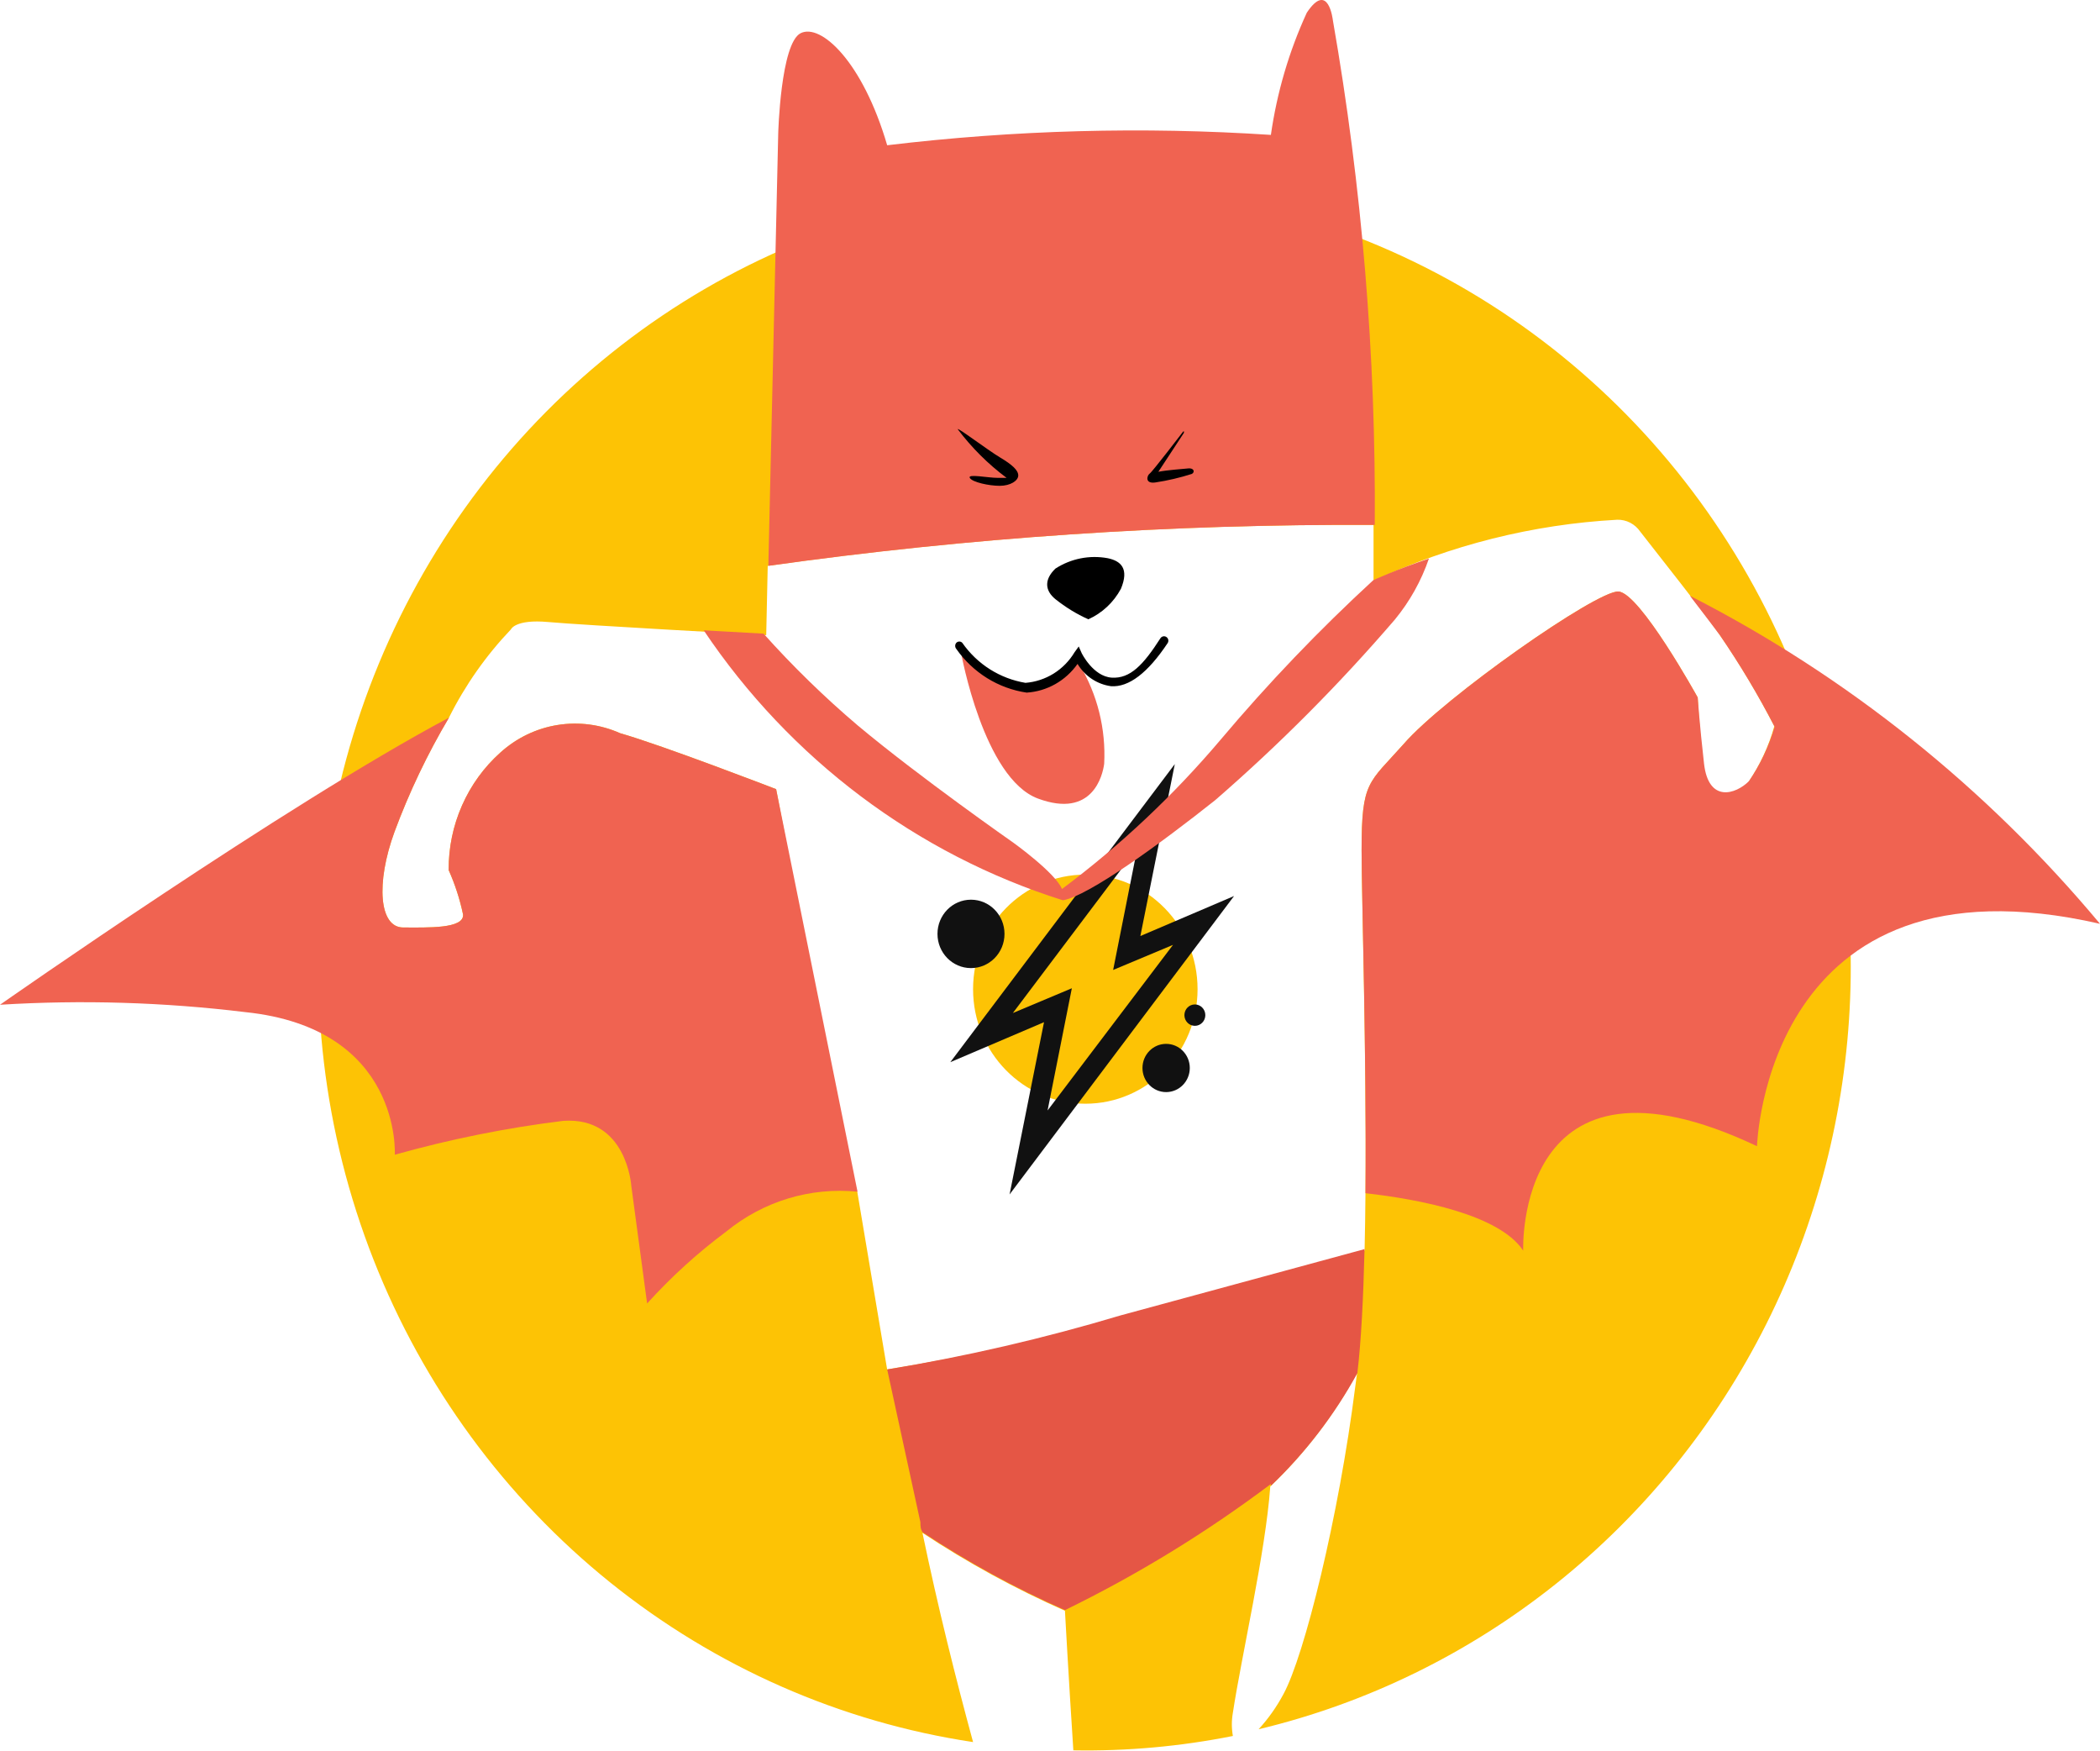
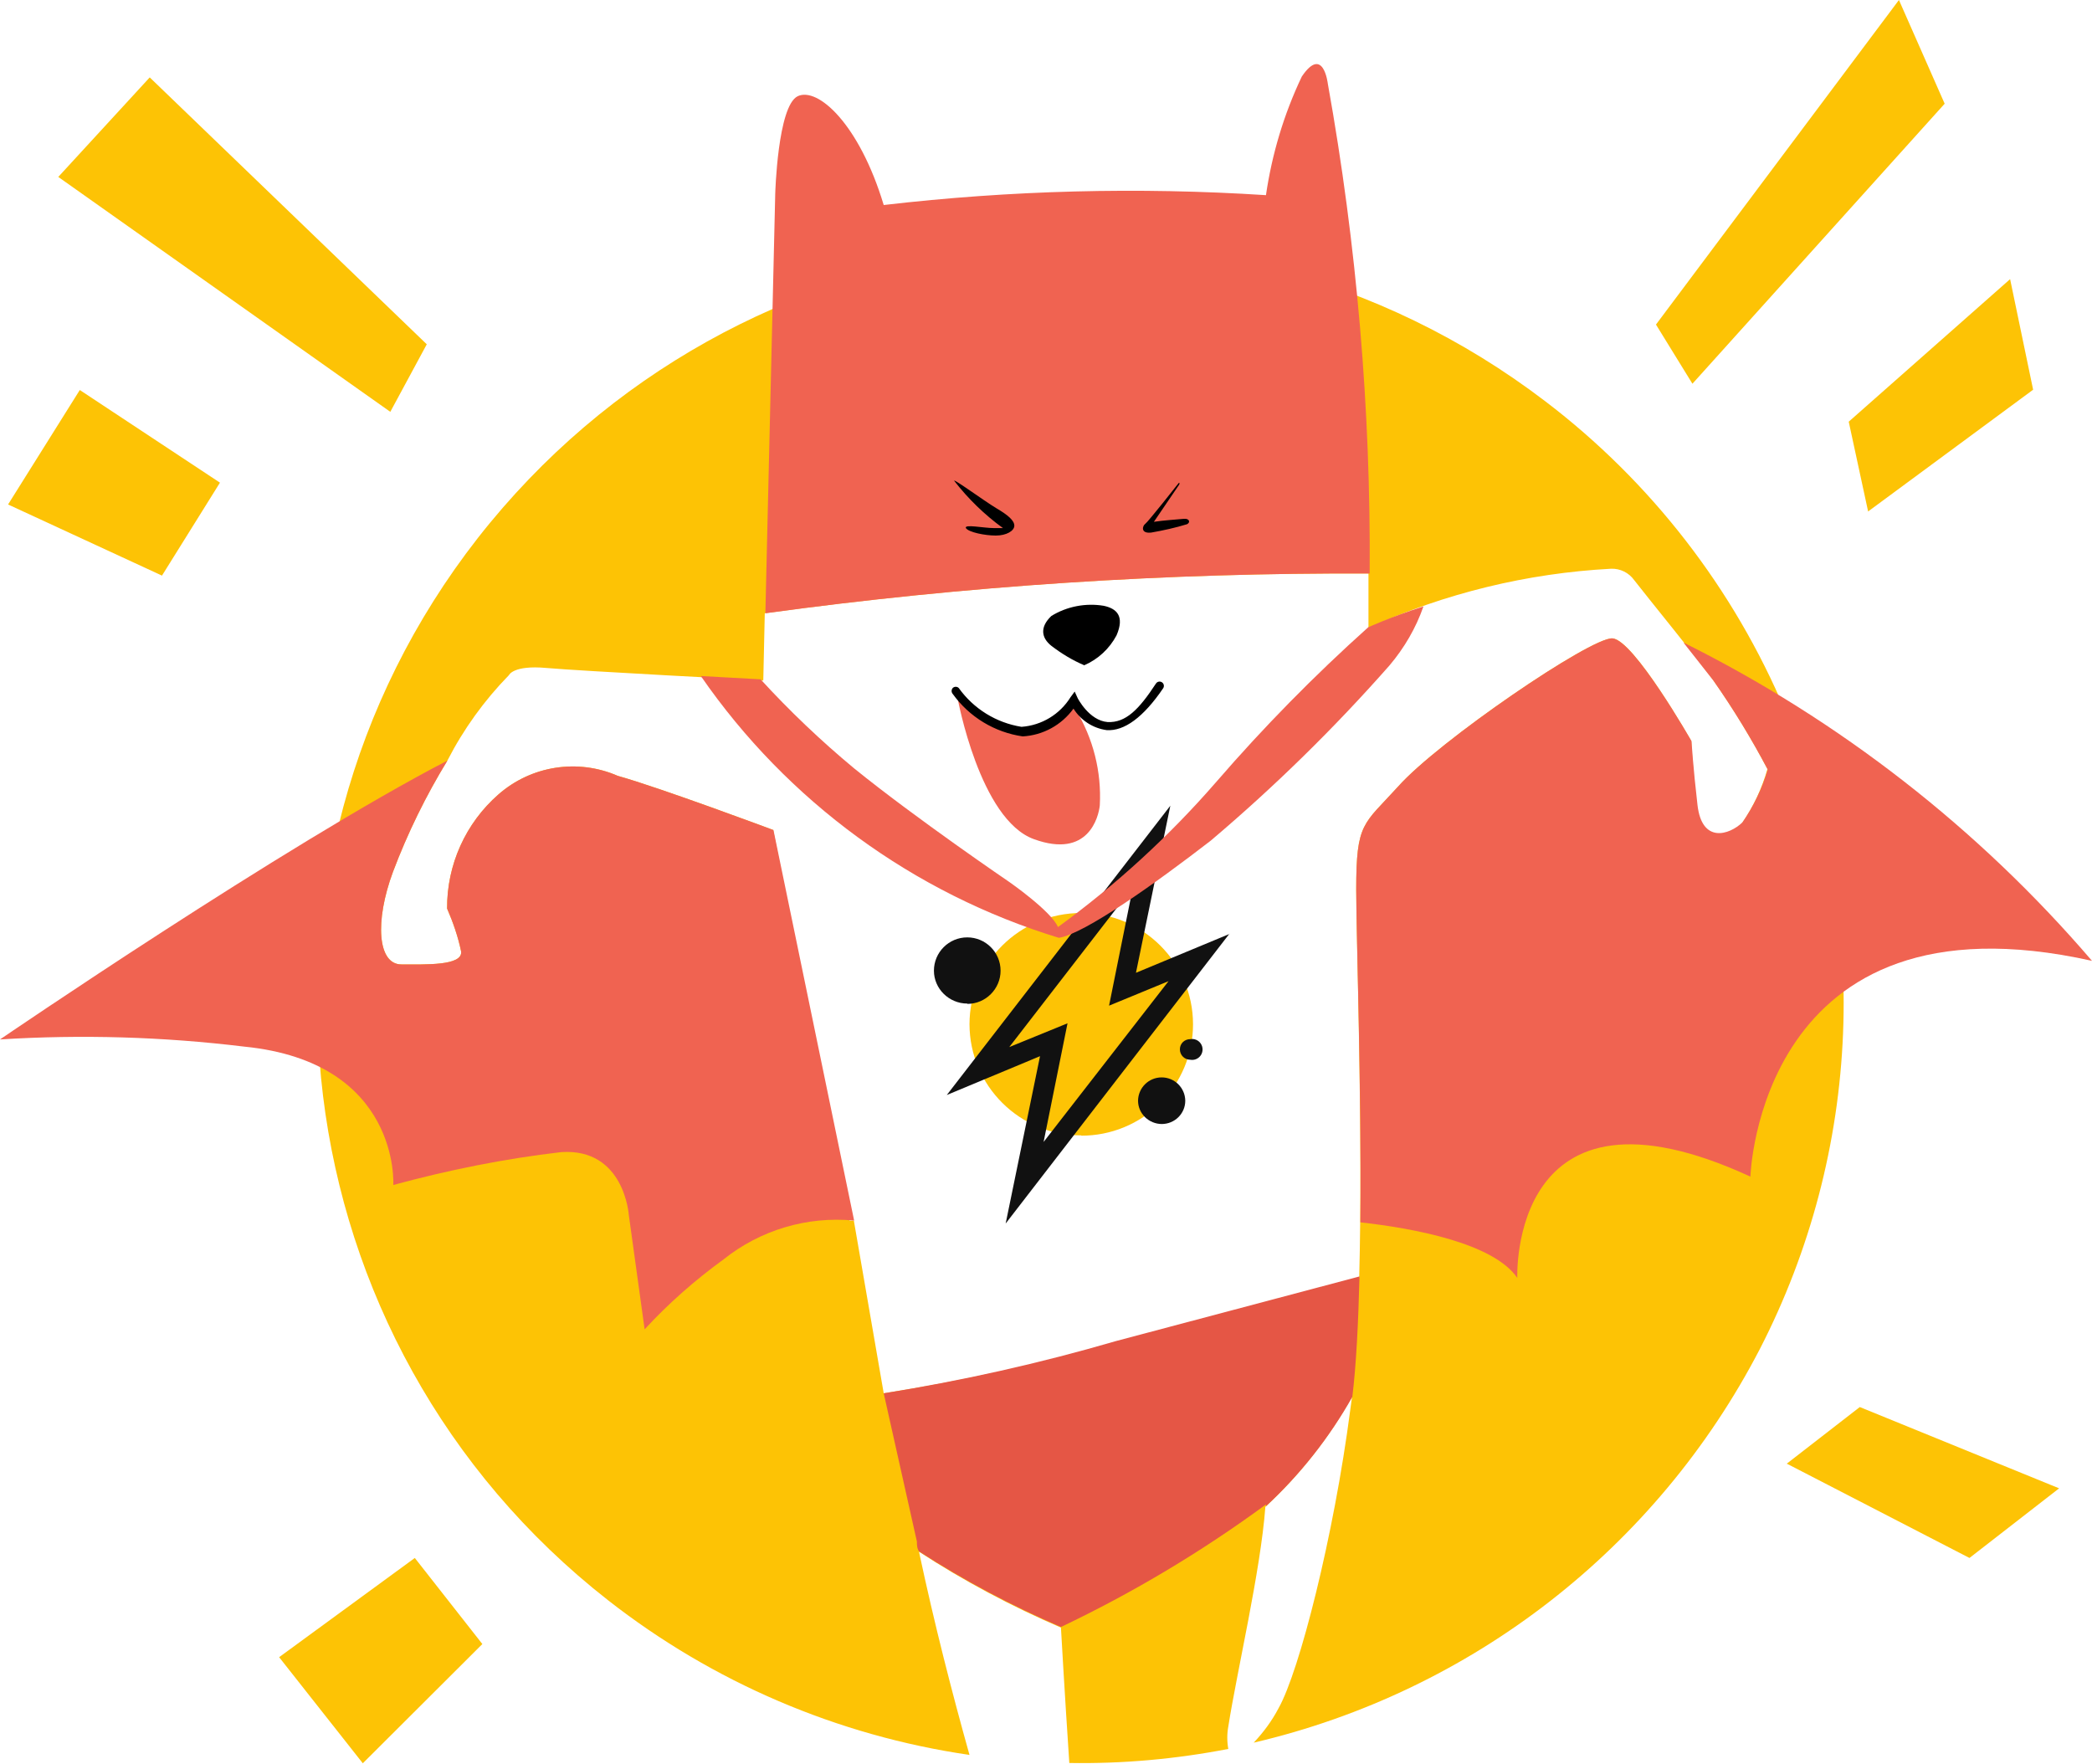
- <svg xmlns="http://www.w3.org/2000/svg" width="60" height="50" viewBox="0 0 60 50" fill="none">
-   <path d="M51.208 19.051C49.734 15.447 47.36 12.301 44.322 9.925C41.285 7.549 37.69 6.027 33.896 5.51C30.102 4.993 26.241 5.499 22.699 6.979C19.157 8.458 16.056 10.859 13.707 13.941C11.357 17.024 9.841 20.681 9.308 24.548C8.776 28.415 9.246 32.357 10.672 35.981C12.098 39.604 14.43 42.784 17.435 45.202C20.441 47.619 24.015 49.191 27.802 49.761C27.306 47.938 26.801 45.922 26.356 43.785C27.65 44.641 29.012 45.385 30.427 46.01C30.427 46.01 30.53 47.894 30.667 49.997C32.196 50.024 33.724 49.886 35.225 49.587C35.186 49.367 35.186 49.143 35.225 48.924C35.473 47.292 36.157 44.352 36.294 42.459C37.28 41.518 38.117 40.426 38.774 39.222L38.722 39.606C38.252 43.322 37.269 47.292 36.67 48.391C36.476 48.755 36.238 49.092 35.96 49.395C39.056 48.654 41.956 47.235 44.461 45.237C46.966 43.238 49.014 40.708 50.465 37.821C51.915 34.935 52.733 31.761 52.861 28.52C52.99 25.278 52.426 22.047 51.208 19.051ZM49.951 22.358C49.575 22.733 48.797 22.986 48.668 21.851C48.54 20.717 48.506 19.923 48.506 19.923C48.506 19.923 46.855 16.931 46.24 16.896C45.624 16.861 41.254 19.923 40.099 21.258C39.099 22.384 38.902 22.305 38.902 24.286C38.902 25.777 39.09 31.413 38.988 35.723L32.018 37.617C29.827 38.258 27.599 38.759 25.347 39.117L24.492 34.031H24.372L22.175 22.541C22.175 22.541 18.916 21.284 17.719 20.944C17.157 20.693 16.536 20.612 15.93 20.709C15.324 20.806 14.758 21.079 14.298 21.494C13.83 21.912 13.455 22.429 13.2 23.009C12.944 23.588 12.814 24.217 12.819 24.853C13 25.258 13.137 25.682 13.229 26.118C13.272 26.537 12.203 26.493 11.519 26.493C10.835 26.493 10.732 25.236 11.271 23.762C11.691 22.628 12.212 21.536 12.827 20.499C13.29 19.573 13.887 18.723 14.598 17.978C14.598 17.978 14.717 17.681 15.667 17.768C16.616 17.856 21.892 18.143 21.892 18.143L21.935 16.163C27.67 15.355 33.455 14.964 39.244 14.994C39.244 15.526 39.244 16.058 39.244 16.591C41.437 15.57 43.798 14.978 46.205 14.846C46.334 14.842 46.462 14.872 46.577 14.931C46.692 14.991 46.79 15.078 46.864 15.186C47.155 15.561 48.925 17.803 49.13 18.126C49.705 18.964 50.228 19.838 50.695 20.743C50.535 21.317 50.283 21.859 49.951 22.349V22.358Z" fill="#FDC305" />
-   <path d="M48.284 17.018C48.686 17.541 49.036 18.004 49.139 18.143C49.714 18.982 50.237 19.856 50.704 20.761C50.541 21.315 50.293 21.839 49.969 22.314C49.592 22.689 48.814 22.942 48.686 21.808C48.558 20.674 48.506 19.923 48.506 19.923C48.506 19.923 46.856 16.931 46.24 16.896C45.624 16.861 41.254 19.923 40.1 21.258C39.099 22.384 38.903 22.305 38.903 24.286C38.903 25.594 39.048 30.087 39.014 34.083C40.562 34.258 42.836 34.694 43.52 35.723C43.52 35.723 43.273 29.459 50.2 32.74C50.2 32.74 50.439 24.198 60 26.388C56.75 22.495 52.766 19.309 48.284 17.018Z" fill="#F06351" />
-   <path d="M39.279 14.994C39.314 10.159 38.913 5.332 38.081 0.572C38.081 0.572 37.953 -0.562 37.337 0.363C36.829 1.469 36.484 2.644 36.311 3.853C32.656 3.613 28.986 3.713 25.348 4.149C24.646 1.75 23.449 0.66 22.876 0.948C22.303 1.235 22.235 3.809 22.235 3.809L21.953 16.163C27.694 15.354 33.484 14.964 39.279 14.994Z" fill="#F06351" />
-   <path d="M38.782 39.222C38.893 38.288 38.953 37.05 38.987 35.68L32.018 37.573C29.828 38.229 27.601 38.745 25.348 39.117L26.297 43.48C26.297 43.575 26.297 43.671 26.357 43.767C27.651 44.623 29.012 45.368 30.427 45.992C32.496 44.983 34.466 43.777 36.311 42.389V42.441C37.292 41.505 38.126 40.419 38.782 39.222Z" fill="#E55645" />
-   <path d="M27.366 12.263C27.323 12.176 28.221 12.857 28.572 13.066C28.922 13.275 29.093 13.432 29.093 13.581C29.093 13.729 28.871 13.877 28.563 13.877C28.255 13.877 27.776 13.773 27.708 13.65C27.64 13.528 28.221 13.65 28.512 13.65H28.76C28.233 13.257 27.764 12.79 27.366 12.263Z" fill="black" />
-   <path d="M33.78 12.359C33.78 12.359 32.925 13.476 32.848 13.528C32.771 13.581 32.702 13.825 33.01 13.781C33.364 13.727 33.712 13.646 34.053 13.537C34.148 13.485 34.113 13.363 33.951 13.38C33.788 13.397 33.369 13.424 33.096 13.476L33.823 12.368C33.823 12.368 33.848 12.263 33.78 12.359Z" fill="black" />
-   <path d="M31.095 17.69C31.491 17.512 31.819 17.205 32.027 16.817C32.266 16.242 32.027 16.023 31.65 15.945C31.133 15.849 30.599 15.954 30.154 16.242C29.82 16.564 29.863 16.878 30.154 17.114C30.443 17.345 30.759 17.539 31.095 17.69Z" fill="black" />
-   <path d="M30.787 18.789C30.688 18.987 30.555 19.165 30.393 19.313C30.15 19.512 29.85 19.629 29.538 19.644C29.067 19.691 28.596 19.554 28.221 19.26C28.049 19.157 27.895 19.024 27.768 18.868C27.682 18.773 27.577 18.698 27.46 18.649C27.46 18.649 28.101 22.235 29.658 22.811C31.214 23.387 31.505 22.148 31.548 21.817C31.6 20.824 31.355 19.838 30.846 18.99C30.846 18.728 30.829 18.903 30.787 18.789Z" fill="#F06351" />
-   <path d="M29.333 19.784C28.933 19.725 28.548 19.584 28.203 19.37C27.858 19.155 27.558 18.872 27.323 18.536C27.302 18.512 27.291 18.481 27.291 18.449C27.291 18.417 27.302 18.386 27.323 18.362C27.334 18.35 27.348 18.341 27.362 18.334C27.377 18.328 27.393 18.325 27.409 18.325C27.425 18.325 27.441 18.328 27.455 18.334C27.47 18.341 27.483 18.35 27.494 18.362C27.706 18.665 27.974 18.922 28.284 19.118C28.594 19.314 28.939 19.445 29.299 19.505C29.583 19.483 29.859 19.392 30.103 19.241C30.347 19.089 30.552 18.88 30.701 18.632L30.821 18.466L30.906 18.658C30.906 18.658 31.231 19.321 31.762 19.356C32.292 19.391 32.668 18.99 33.155 18.231C33.173 18.203 33.202 18.184 33.234 18.177C33.266 18.171 33.299 18.177 33.326 18.196C33.354 18.214 33.373 18.243 33.379 18.276C33.385 18.309 33.379 18.343 33.361 18.37C32.791 19.225 32.252 19.635 31.744 19.601C31.548 19.574 31.36 19.503 31.195 19.393C31.029 19.283 30.89 19.136 30.787 18.964C30.619 19.202 30.402 19.399 30.151 19.541C29.899 19.683 29.62 19.766 29.333 19.784Z" fill="black" />
-   <path d="M31.009 31.527C32.78 31.527 34.216 30.062 34.216 28.255C34.216 26.448 32.78 24.983 31.009 24.983C29.238 24.983 27.802 26.448 27.802 28.255C27.802 30.062 29.238 31.527 31.009 31.527Z" fill="#FDC305" />
-   <path d="M35.259 25.594L32.582 26.737L33.566 21.825L27.152 30.34L29.829 29.198L28.845 34.118L35.259 25.594ZM28.939 28.936L32.497 24.216L31.804 27.706L33.514 26.99L29.931 31.719L30.624 28.229L28.939 28.936Z" fill="#111111" />
-   <path d="M27.742 27.653C28.271 27.653 28.7 27.216 28.7 26.676C28.7 26.136 28.271 25.699 27.742 25.699C27.213 25.699 26.785 26.136 26.785 26.676C26.785 27.216 27.213 27.653 27.742 27.653Z" fill="#111111" />
-   <path d="M33.318 31.195C33.691 31.195 33.994 30.887 33.994 30.506C33.994 30.125 33.691 29.817 33.318 29.817C32.945 29.817 32.642 30.125 32.642 30.506C32.642 30.887 32.945 31.195 33.318 31.195Z" fill="#111111" />
-   <path d="M34.139 29.302C34.304 29.302 34.438 29.165 34.438 28.997C34.438 28.828 34.304 28.691 34.139 28.691C33.974 28.691 33.84 28.828 33.84 28.997C33.84 29.165 33.974 29.302 34.139 29.302Z" fill="#111111" />
-   <path d="M39.236 16.573C37.692 17.993 36.238 19.511 34.883 21.119C33.533 22.715 32.01 24.149 30.342 25.394C30.154 24.931 28.948 24.067 28.948 24.067C28.948 24.067 26.263 22.192 24.501 20.717C23.549 19.908 22.652 19.034 21.816 18.1L20.105 18.004C22.574 21.683 26.192 24.401 30.368 25.716C31.103 25.594 33.173 24.085 34.721 22.855C36.552 21.266 38.267 19.543 39.852 17.699C40.278 17.182 40.608 16.591 40.827 15.954C39.852 16.285 39.236 16.573 39.236 16.573Z" fill="#F06351" />
-   <path d="M22.175 22.541C22.175 22.541 18.917 21.284 17.72 20.944C17.157 20.693 16.537 20.612 15.93 20.709C15.324 20.806 14.758 21.079 14.299 21.494C13.83 21.912 13.455 22.429 13.2 23.009C12.945 23.588 12.815 24.217 12.819 24.853C13 25.258 13.138 25.682 13.23 26.118C13.273 26.537 12.204 26.493 11.519 26.493C10.835 26.493 10.733 25.236 11.271 23.762C11.692 22.628 12.213 21.536 12.828 20.499C8.167 22.977 0 28.7 0 28.7C2.336 28.556 4.68 28.627 7.004 28.91C11.494 29.372 11.28 32.984 11.28 32.984C12.859 32.54 14.468 32.216 16.095 32.016C17.908 31.893 18.036 33.865 18.036 33.865L18.489 37.233C19.177 36.473 19.936 35.783 20.755 35.174C21.811 34.312 23.155 33.905 24.501 34.04L22.175 22.541Z" fill="#F06351" />
+ <svg xmlns="http://www.w3.org/2000/svg" viewBox="0 0 70 59" fill="none">
+   <path d="M59.74 23.8a25.42 25.42 0 0 0-8.03-10.37 25.63 25.63 0 0 0-35.72 4.57 25.33 25.33 0 0 0 4.35 35.54 25.63 25.63 0 0 0 12.1 5.18c-.58-2.07-1.17-4.36-1.69-6.8 1.5.98 3.1 1.83 4.75 2.54 0 0 .12 2.14.28 4.53 1.78.03 3.56-.13 5.32-.47a2.1 2.1 0 0 1 0-.75c.29-1.85 1.08-5.2 1.24-7.35a15.1 15.1 0 0 0 2.9-3.68l-.06.44c-.55 4.22-1.7 8.74-2.4 9.98-.22.42-.5.8-.83 1.15a25.65 25.65 0 0 0 16.93-13.16 25.32 25.32 0 0 0 .86-21.34Zm-1.46 3.77c-.44.42-1.35.71-1.5-.58-.15-1.29-.19-2.2-.19-2.2s-1.93-3.4-2.64-3.43c-.72-.04-5.82 3.44-7.17 4.96-1.16 1.28-1.4 1.19-1.4 3.44 0 1.7.23 8.1.1 13l-8.13 2.15c-2.55.73-5.15 1.3-7.78 1.71l-1-5.78h-.14l-2.56-13.07s-3.8-1.42-5.2-1.81a3.77 3.77 0 0 0-3.99.62 5.03 5.03 0 0 0-1.72 3.82c.2.46.37.95.47 1.44.05.48-1.2.43-2 .43-.79 0-.9-1.43-.28-3.1a22.1 22.1 0 0 1 1.82-3.72 11.78 11.78 0 0 1 2.06-2.86s.14-.34 1.25-.24c1.1.1 7.26.42 7.26.42l.05-2.25c6.7-.92 13.44-1.36 20.2-1.33v1.82a22.58 22.58 0 0 1 8.12-1.98.91.91 0 0 1 .77.38c.33.43 2.4 2.98 2.64 3.34a27.6 27.6 0 0 1 1.82 2.98 6.17 6.17 0 0 1-.86 1.83Z" fill="#FDC305" />
+   <path d="m56.33 21.5 1 1.27a27.6 27.6 0 0 1 1.82 2.98 6.17 6.17 0 0 1-.85 1.77c-.44.42-1.35.71-1.5-.58-.15-1.29-.2-2.14-.2-2.14s-1.94-3.4-2.65-3.44c-.72-.04-5.82 3.44-7.17 4.96-1.16 1.28-1.4 1.19-1.4 3.44 0 1.49.18 6.6.14 11.14 1.8.2 4.46.7 5.25 1.86 0 0-.29-7.12 7.8-3.39 0 0 .28-9.71 11.43-7.22a43.58 43.58 0 0 0-13.67-10.65Zm-10.5-2.3c.04-5.5-.43-11-1.4-16.4 0 0-.15-1.3-.87-.24-.6 1.26-1 2.6-1.2 3.97a71.13 71.13 0 0 0-12.79.33c-.82-2.72-2.21-3.96-2.88-3.64-.67.33-.75 3.26-.75 3.26l-.33 14.04c6.7-.92 13.45-1.36 20.22-1.33Z" fill="#F06351" />
+   <path d="M45.25 46.74c.13-1.06.2-2.47.24-4.03l-8.14 2.16a64.15 64.15 0 0 1-7.78 1.75l1.11 4.96c0 .11 0 .22.07.33 1.5.97 3.1 1.82 4.75 2.53a42.36 42.36 0 0 0 6.86-4.1v.06a15.11 15.11 0 0 0 2.89-3.66Z" fill="#E55645" />
+   <path d="M31.93 16.09c-.05-.1 1 .67 1.4.91.41.24.61.42.61.59 0 .17-.26.33-.62.33s-.91-.11-1-.25c-.07-.14.6 0 .94 0h.3a8.04 8.04 0 0 1-1.63-1.58Zm7.48.11s-1 1.27-1.09 1.33c-.09.06-.17.33.2.29.4-.07.81-.16 1.2-.28.12-.06.08-.2-.11-.18-.19.02-.68.05-1 .1l.85-1.25s.03-.12-.05-.01Zm-3.13 6.06c.46-.2.84-.55 1.08-1 .28-.65 0-.9-.43-.99-.6-.1-1.23.02-1.75.34-.39.37-.34.73 0 1 .34.26.7.48 1.1.65Z" fill="#000" />
+   <path d="M35.92 23.5c-.12.23-.27.44-.46.6-.29.23-.63.36-1 .38-.55.05-1.1-.1-1.54-.44a2 2 0 0 1-.52-.44 1 1 0 0 0-.36-.25s.74 4.08 2.56 4.73c1.82.66 2.16-.75 2.2-1.13a5.56 5.56 0 0 0-.81-3.21c0-.3-.02-.1-.07-.23Z" fill="#F06351" />
+   <path d="M34.22 24.64a3.5 3.5 0 0 1-2.34-1.42.15.15 0 0 1 0-.2.14.14 0 0 1 .1-.04.14.14 0 0 1 .1.04 3.2 3.2 0 0 0 2.1 1.3 2.11 2.11 0 0 0 1.64-.99l.14-.19.1.22s.38.75 1 .8c.61.03 1.05-.42 1.62-1.29a.14.14 0 0 1 .24.16c-.66.97-1.3 1.44-1.89 1.4a1.55 1.55 0 0 1-1.11-.72 2.25 2.25 0 0 1-1.7.93Z" fill="#000" />
+   <path d="M36.18 38a3.73 3.73 0 0 0 3.74-3.73 3.73 3.73 0 0 0-3.74-3.72 3.73 3.73 0 0 0-3.74 3.72 3.73 3.73 0 0 0 3.74 3.72Z" fill="#FDC305" />
+   <path d="m41.14 31.25-3.13 1.3 1.15-5.59-7.48 9.68 3.12-1.3-1.15 5.6 7.49-9.7Zm-7.38 3.8 4.15-5.37-.8 3.97 1.99-.82-4.18 5.38.8-3.97-1.96.8Zm-1.39-1.46c.61 0 1.11-.5 1.11-1.11a1.11 1.11 0 1 0-2.23 0c0 .6.5 1.1 1.12 1.1Zm6.5 4.02c.44 0 .79-.35.79-.78a.79.79 0 0 0-.79-.78.79.79 0 0 0-.79.78c0 .43.36.78.8.78Zm.96-2.15a.35.35 0 1 0 0-.69c-.2 0-.35.15-.35.34 0 .2.16.35.35.35Z" fill="#111" />
+   <path d="M45.78 20.99a57.14 57.14 0 0 0-5.08 5.17 31.74 31.74 0 0 1-5.3 4.86c-.22-.53-1.63-1.51-1.63-1.51s-3.13-2.13-5.19-3.8a31.74 31.74 0 0 1-3.13-2.98l-2-.11a22.57 22.57 0 0 0 11.98 8.76c.86-.13 3.27-1.85 5.08-3.25a57.36 57.36 0 0 0 5.98-5.86c.5-.59.89-1.26 1.14-1.98-1.14.37-1.85.7-1.85.7Z" fill="#F06351" />
+   <path d="m65.07 3.47-8.44 9.37-1.22-1.98 8.13-10.86 1.53 3.47Zm-2.57 13.65 5.53-4.08-.77-3.7-5.4 4.77.65 3.01Zm-2.72 31.85 6.12 3.16 3-2.33-6.67-2.72-2.45 1.9Zm-57.83-43.05 3.06-3.33 9.27 8.93-1.22 2.26-11.11-7.86Zm5.41 10.23-4.69-3.1-2.4 3.83 5.15 2.38 1.94-3.11Zm6.52 35.98-4.54 3.32 2.8 3.55 4-3.99-2.26-2.88Z" fill="#FDC305" />
+   <path d="M25.87 27.77s-3.8-1.42-5.2-1.81a3.77 3.77 0 0 0-3.99.62 5.03 5.03 0 0 0-1.72 3.82c.2.46.37.95.47 1.44.05.48-1.2.43-2 .43-.79 0-.9-1.43-.28-3.1a22.1 22.1 0 0 1 1.82-3.72c-5.44 2.82-14.97 9.33-14.97 9.33a44.6 44.6 0 0 1 8.17.24c5.24.52 4.99 4.63 4.99 4.63 1.84-.5 3.72-.88 5.62-1.1 2.11-.14 2.26 2.1 2.26 2.1l.53 3.83c.8-.87 1.69-1.65 2.64-2.34a6.07 6.07 0 0 1 4.37-1.3l-2.7-13.07Z" fill="#F06351" />
</svg>
